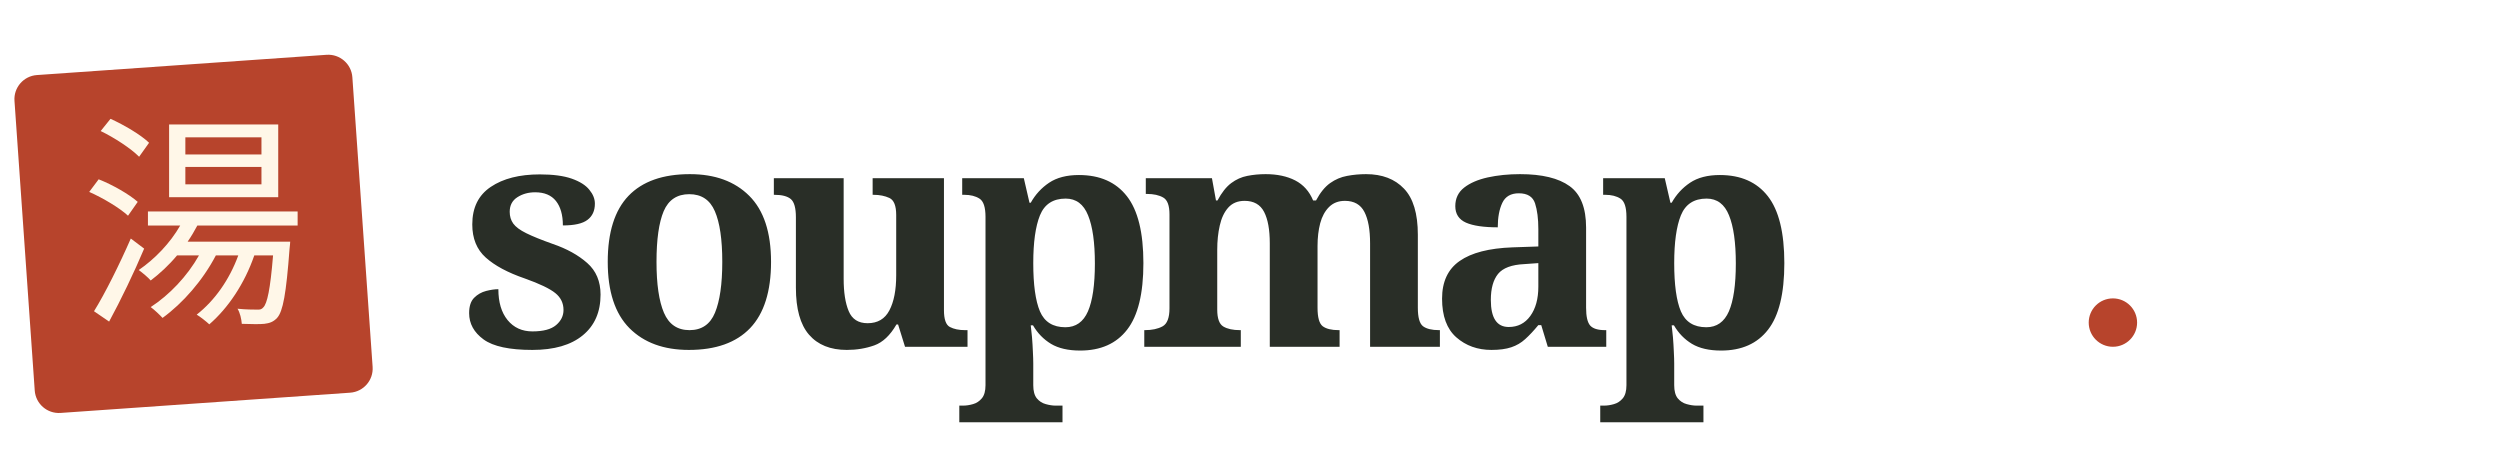
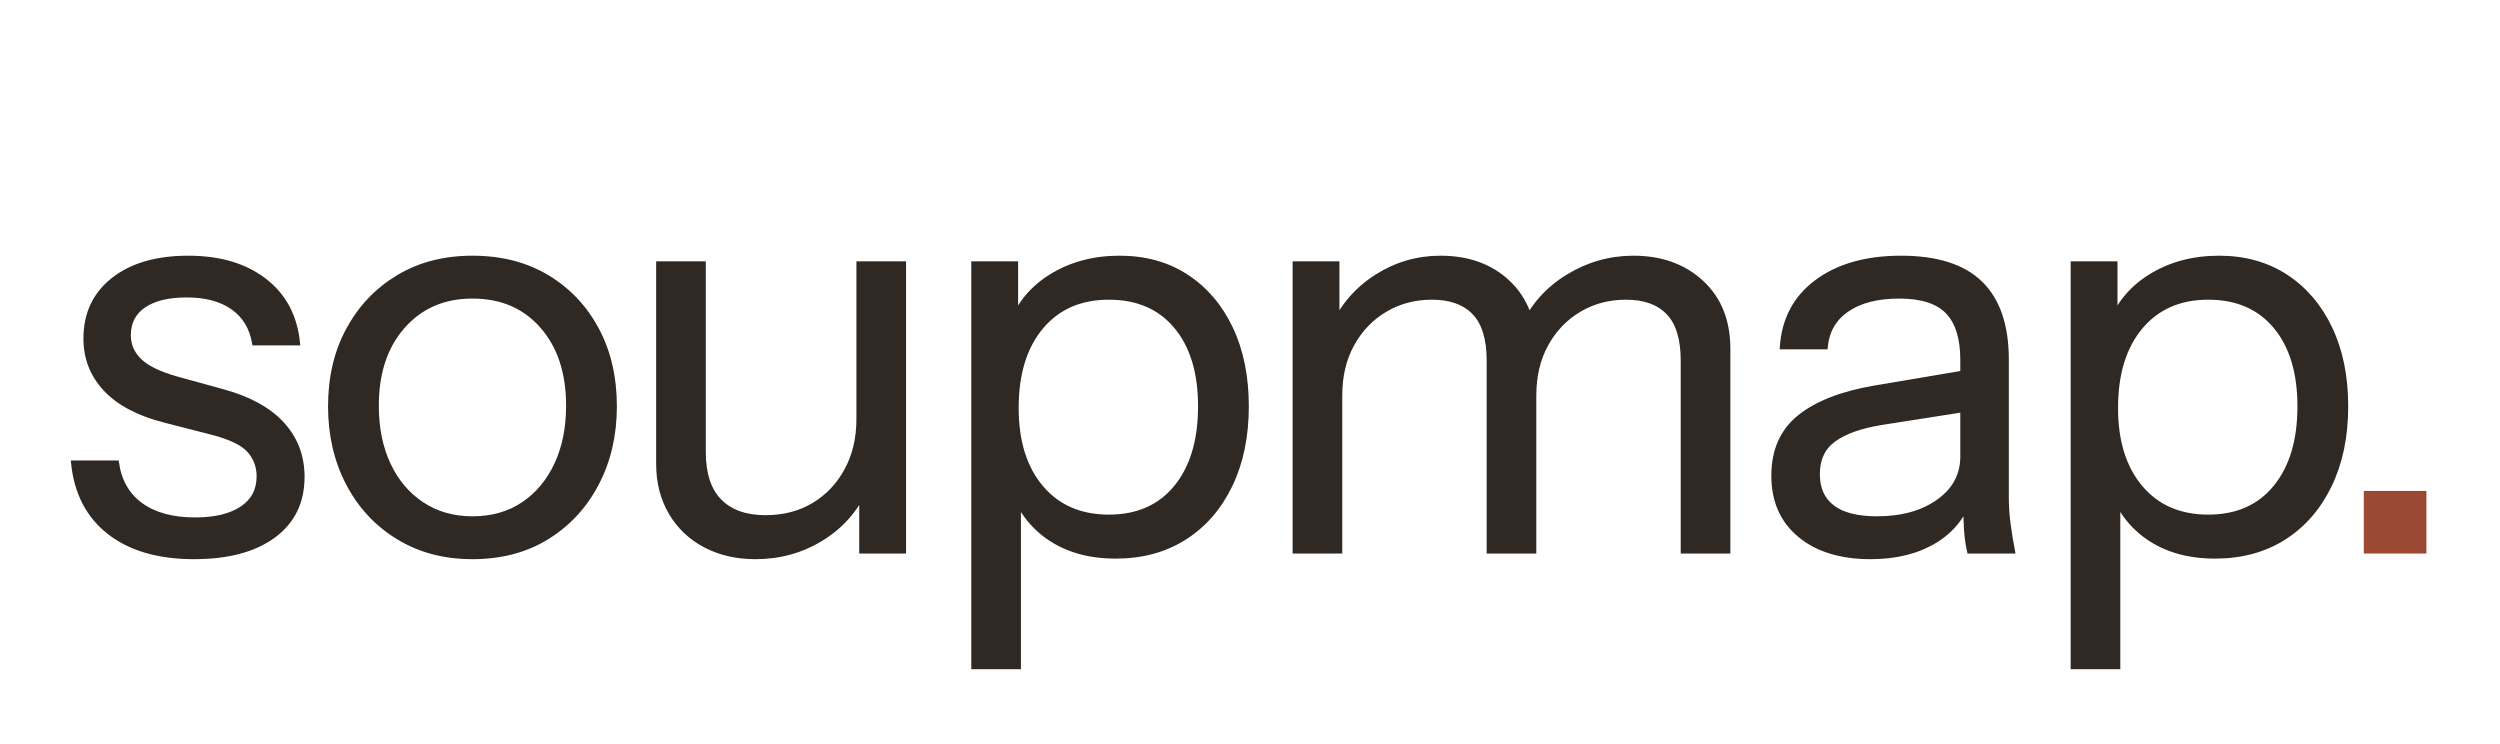
- <svg xmlns="http://www.w3.org/2000/svg" viewBox="0 0 310 58" role="img" aria-labelledby="title">
-   <rect x="3" y="8" width="42" height="42" rx="3" fill="#b7442c" transform="rotate(-4 24 29)" />
-   <text x="24" y="38" text-anchor="middle" fill="#fff7e8" font-family="serif" font-size="28">湯</text>
-   <text x="57" y="43" fill="#292e27" font-family="Georgia,serif" font-size="39" font-weight="600" letter-spacing="-2.5">soupmap</text>
-   <circle cx="262" cy="40" r="3" fill="#b7442c" />
+ <svg xmlns="http://www.w3.org/2000/svg" viewBox="0 0 195 58" role="img" aria-labelledby="title">
+   <g transform="translate(4 43) scale(0.044 -0.044)">
+     <path fill="#302822" stroke="#302822" stroke-width="8" d="M253 -10Q159 -10 103 33.5Q47 77 39 157L116 157Q123 108 159 82Q195 56 255 56Q308 56 338 76Q368 96 368 133Q368 159 351 178.5Q334 198 283 211L201 232Q131 250 96 287.5Q61 325 61 377Q61 443 110 481.5Q159 520 243 520Q326 520 378 480Q430 440 437 369L360 369Q353 410 322 432Q291 454 240 454Q191 454 164 435.5Q137 417 137 383Q137 357 156.5 338Q176 319 222 306L302 284Q373 265 409 226Q445 187 445 132Q445 65 394 27.5Q343 -10 253 -10Z" transform="translate(0 0)" />
+     <path fill="#302822" stroke="#302822" stroke-width="8" d="M292 -10Q217 -10 160 25Q103 60 71.5 120.5Q40 181 40 257Q40 334 72 393Q104 452 160.5 486Q217 520 292 520Q368 520 424.5 486Q481 452 512.5 393Q544 334 544 257Q544 181 512.5 120.5Q481 60 424.5 25Q368 -10 292 -10ZM292 58Q344 58 382 83.5Q420 109 441 154Q462 199 462 258Q462 346 415.5 399Q369 452 292 452Q216 452 169 399Q122 346 122 258Q122 199 143 154Q164 109 202.5 83.5Q241 58 292 58Z" transform="translate(454.6364 0)" />
+     <path fill="#302822" stroke="#302822" stroke-width="8" d="M246 -10Q196 -10 157 10.5Q118 31 96 68.5Q74 106 74 155L74 510L154 510L154 176Q154 118 182.5 89Q211 60 264 60Q312 60 349 82Q386 104 407.5 143.5Q429 183 429 234L442 113Q417 56 364 23Q311 -10 246 -10ZM434 0L434 120L429 120L429 510L509 510L509 0Z" transform="translate(1002.273 0)" />
+     <path fill="#302822" stroke="#302822" stroke-width="8" d="M332 -9Q260 -9 211 26Q162 61 144 125L160 127L160 -205L80 -205L80 510L155 510L155 391L144 394Q163 453 216 486.5Q269 520 339 520Q407 520 457.5 487Q508 454 536 395Q564 336 564 257Q564 177 535 117Q506 57 454 24Q402 -9 332 -9ZM320 61Q396 61 439 113.5Q482 166 482 257Q482 347 439 398.5Q396 450 320 450Q244 450 200 397.5Q156 345 156 254Q156 165 200 113Q244 61 320 61Z" transform="translate(1554.909 0)" />
+     <path fill="#302822" stroke="#302822" stroke-width="8" d="M80 0L80 510L155 510L155 390L160 390L160 0ZM424 0L424 338Q424 396 398 423Q372 450 323 450Q277 450 240 428Q203 406 181.5 367Q160 328 160 276L147 397Q173 454 225 487Q277 520 338 520Q412 520 458 476.5Q504 433 504 359L504 0ZM768 0L768 338Q768 396 742 423Q716 450 667 450Q621 450 584 428Q547 406 525.5 367Q504 328 504 276L484 397Q510 454 564 487Q618 520 680 520Q754 520 801 476.5Q848 433 848 359L848 0Z" transform="translate(2124.545 0)" />
+     <path fill="#302822" stroke="#302822" stroke-width="8" d="M393 0Q389 17 387.5 39Q386 61 386 95L381 95L381 339Q381 397 354.5 424.5Q328 452 269 452Q211 452 176.5 428.5Q142 405 138 362L61 362Q66 436 123 478Q180 520 272 520Q367 520 413 475Q459 430 459 340L459 95Q459 73 462 49.5Q465 26 470 0ZM218 -10Q139 -10 92.5 28.5Q46 67 46 134Q46 201 92 238Q138 275 226 290L404 320L404 254L238 228Q182 219 153 198Q124 177 124 137Q124 98 150.5 78Q177 58 229 58Q296 58 338.5 88.5Q381 119 381 168L394 97Q378 46 331.5 18Q285 -10 218 -10Z" transform="translate(3007.182 0)" />
+     <path fill="#302822" stroke="#302822" stroke-width="8" d="M332 -9Q260 -9 211 26Q162 61 144 125L160 127L160 -205L80 -205L80 510L155 510L155 391L144 394Q163 453 216 486.5Q269 520 339 520Q407 520 457.5 487Q508 454 536 395Q564 336 564 257Q564 177 535 117Q506 57 454 24Q402 -9 332 -9ZM320 61Q396 61 439 113.5Q482 166 482 257Q482 347 439 398.5Q396 450 320 450Q244 450 200 397.5Q156 345 156 254Q156 165 200 113Q244 61 320 61Z" transform="translate(3503.818 0)" />
+     <path fill="#9c4933" stroke="#9c4933" stroke-width="8" d="M76 0L76 103L179 103L179 0Z" transform="translate(4027.455 0)" />
+   </g>
</svg>
